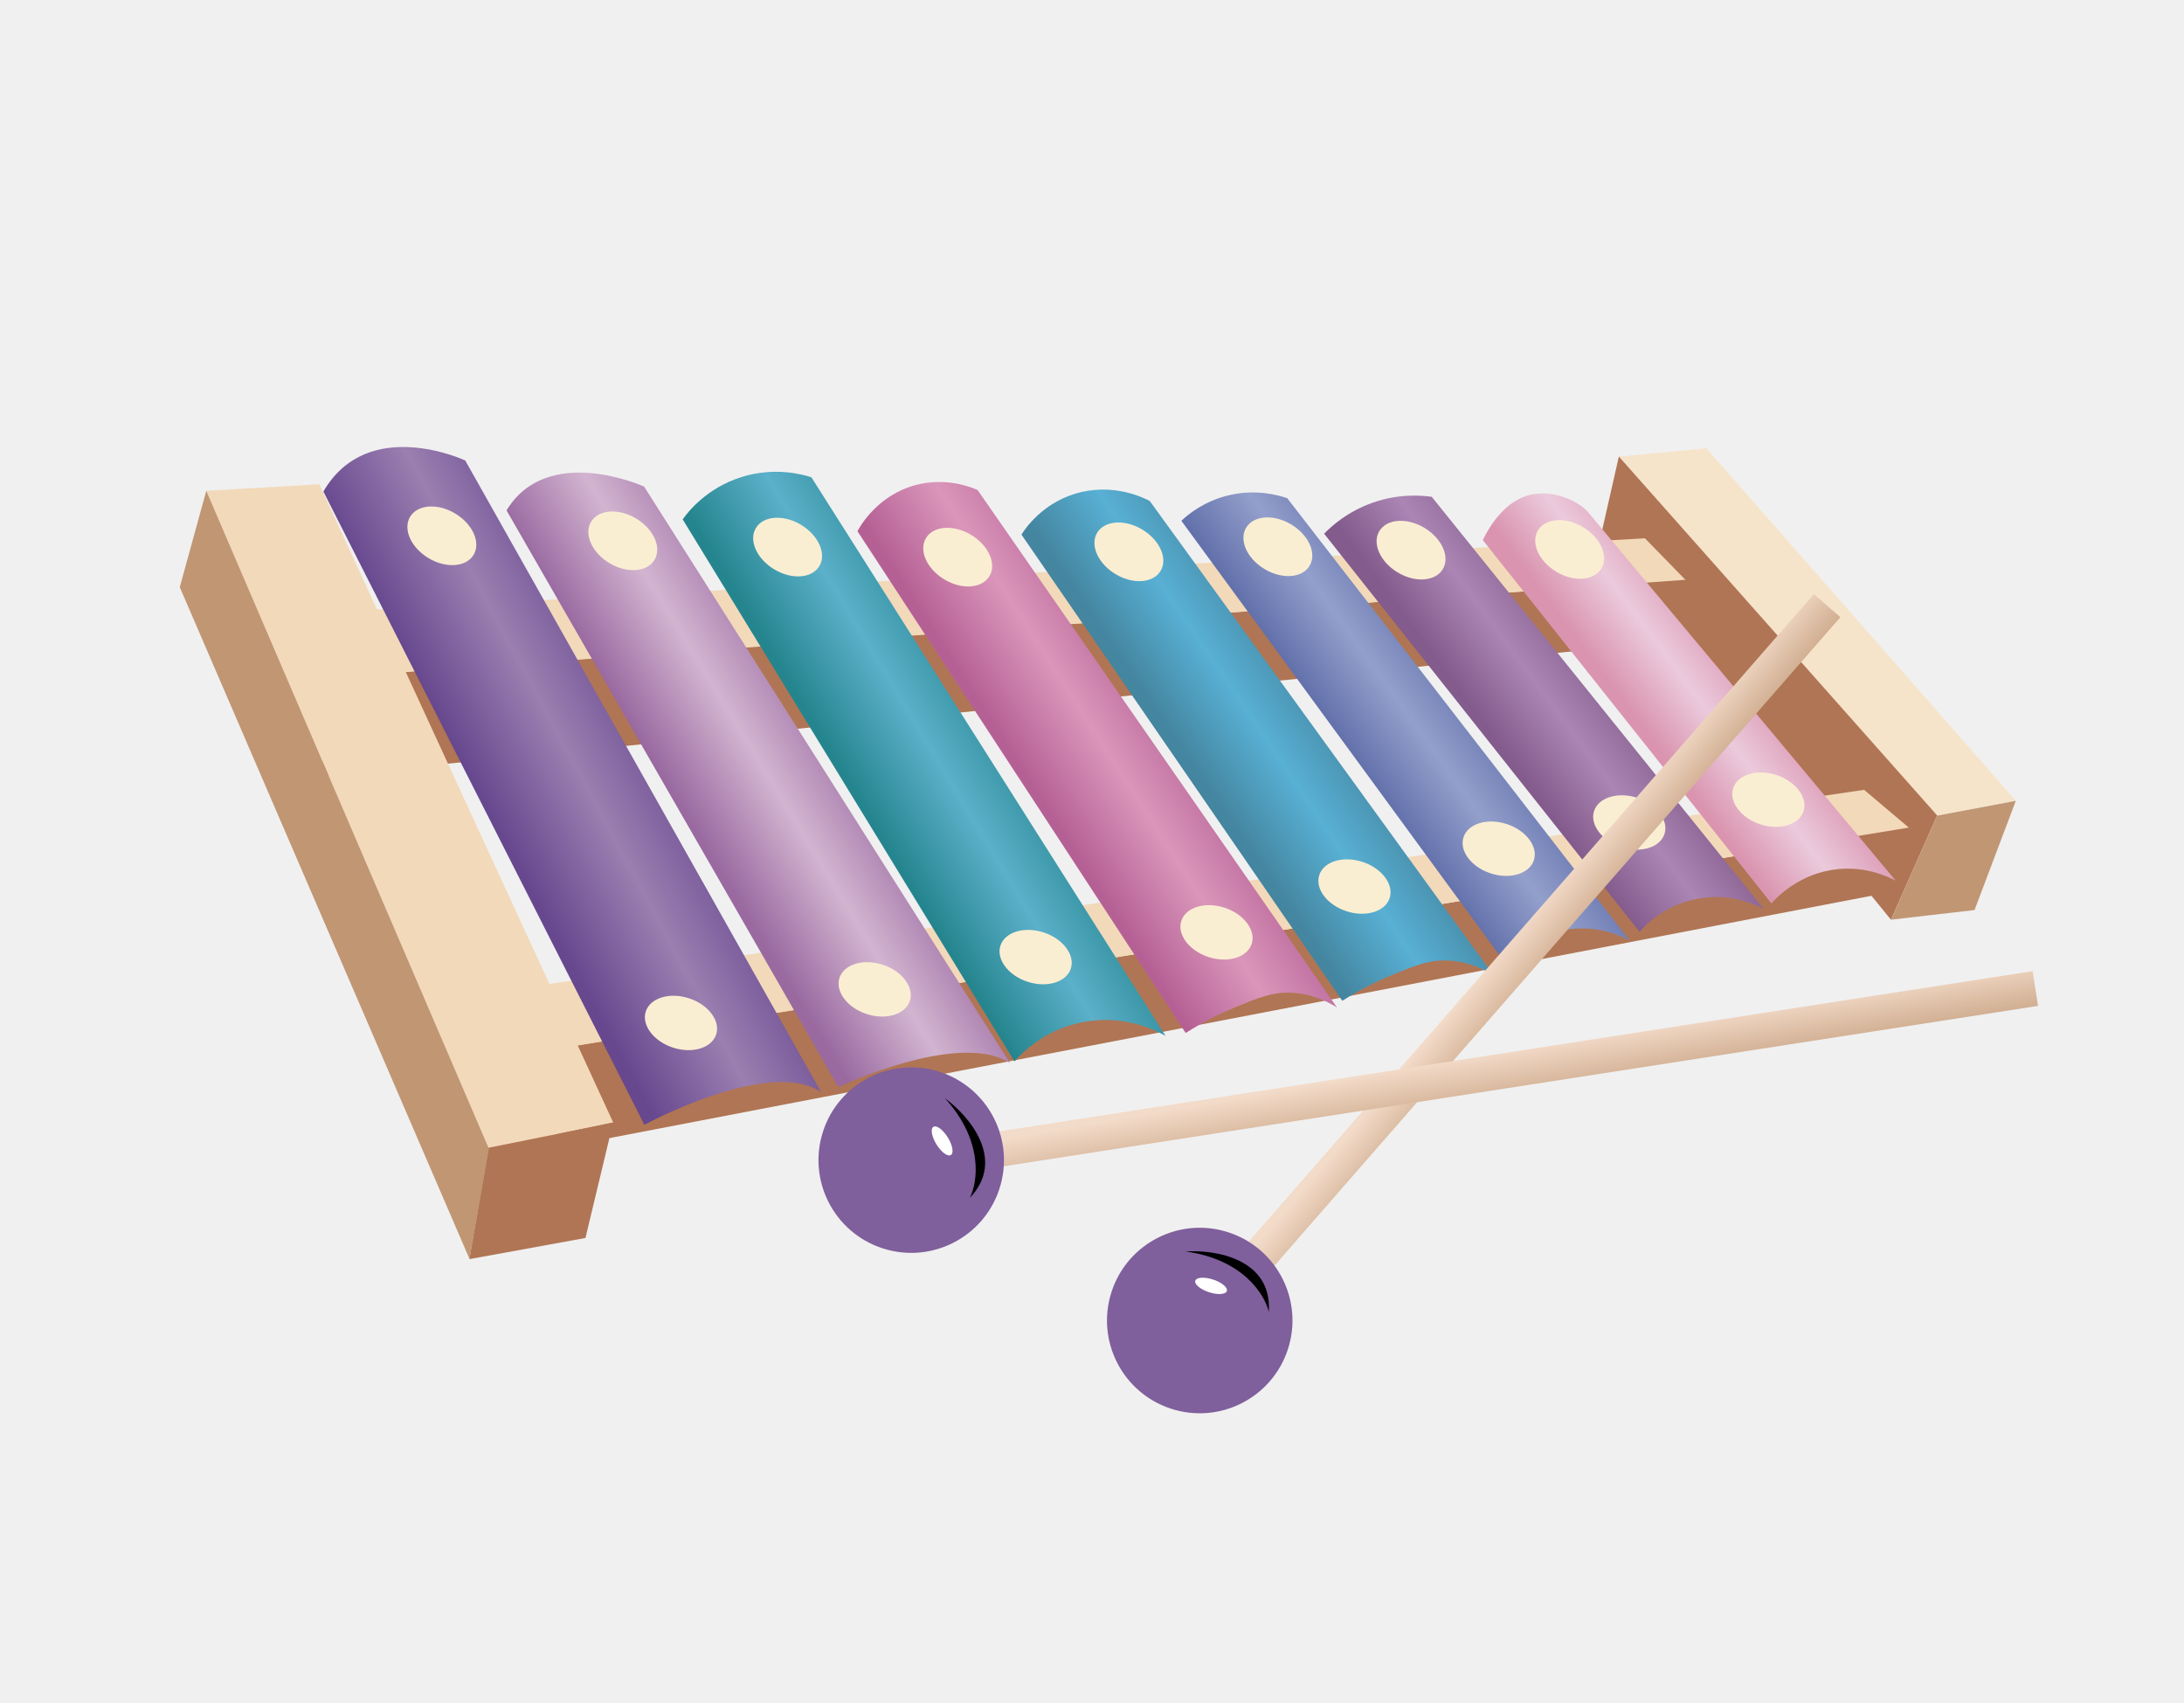
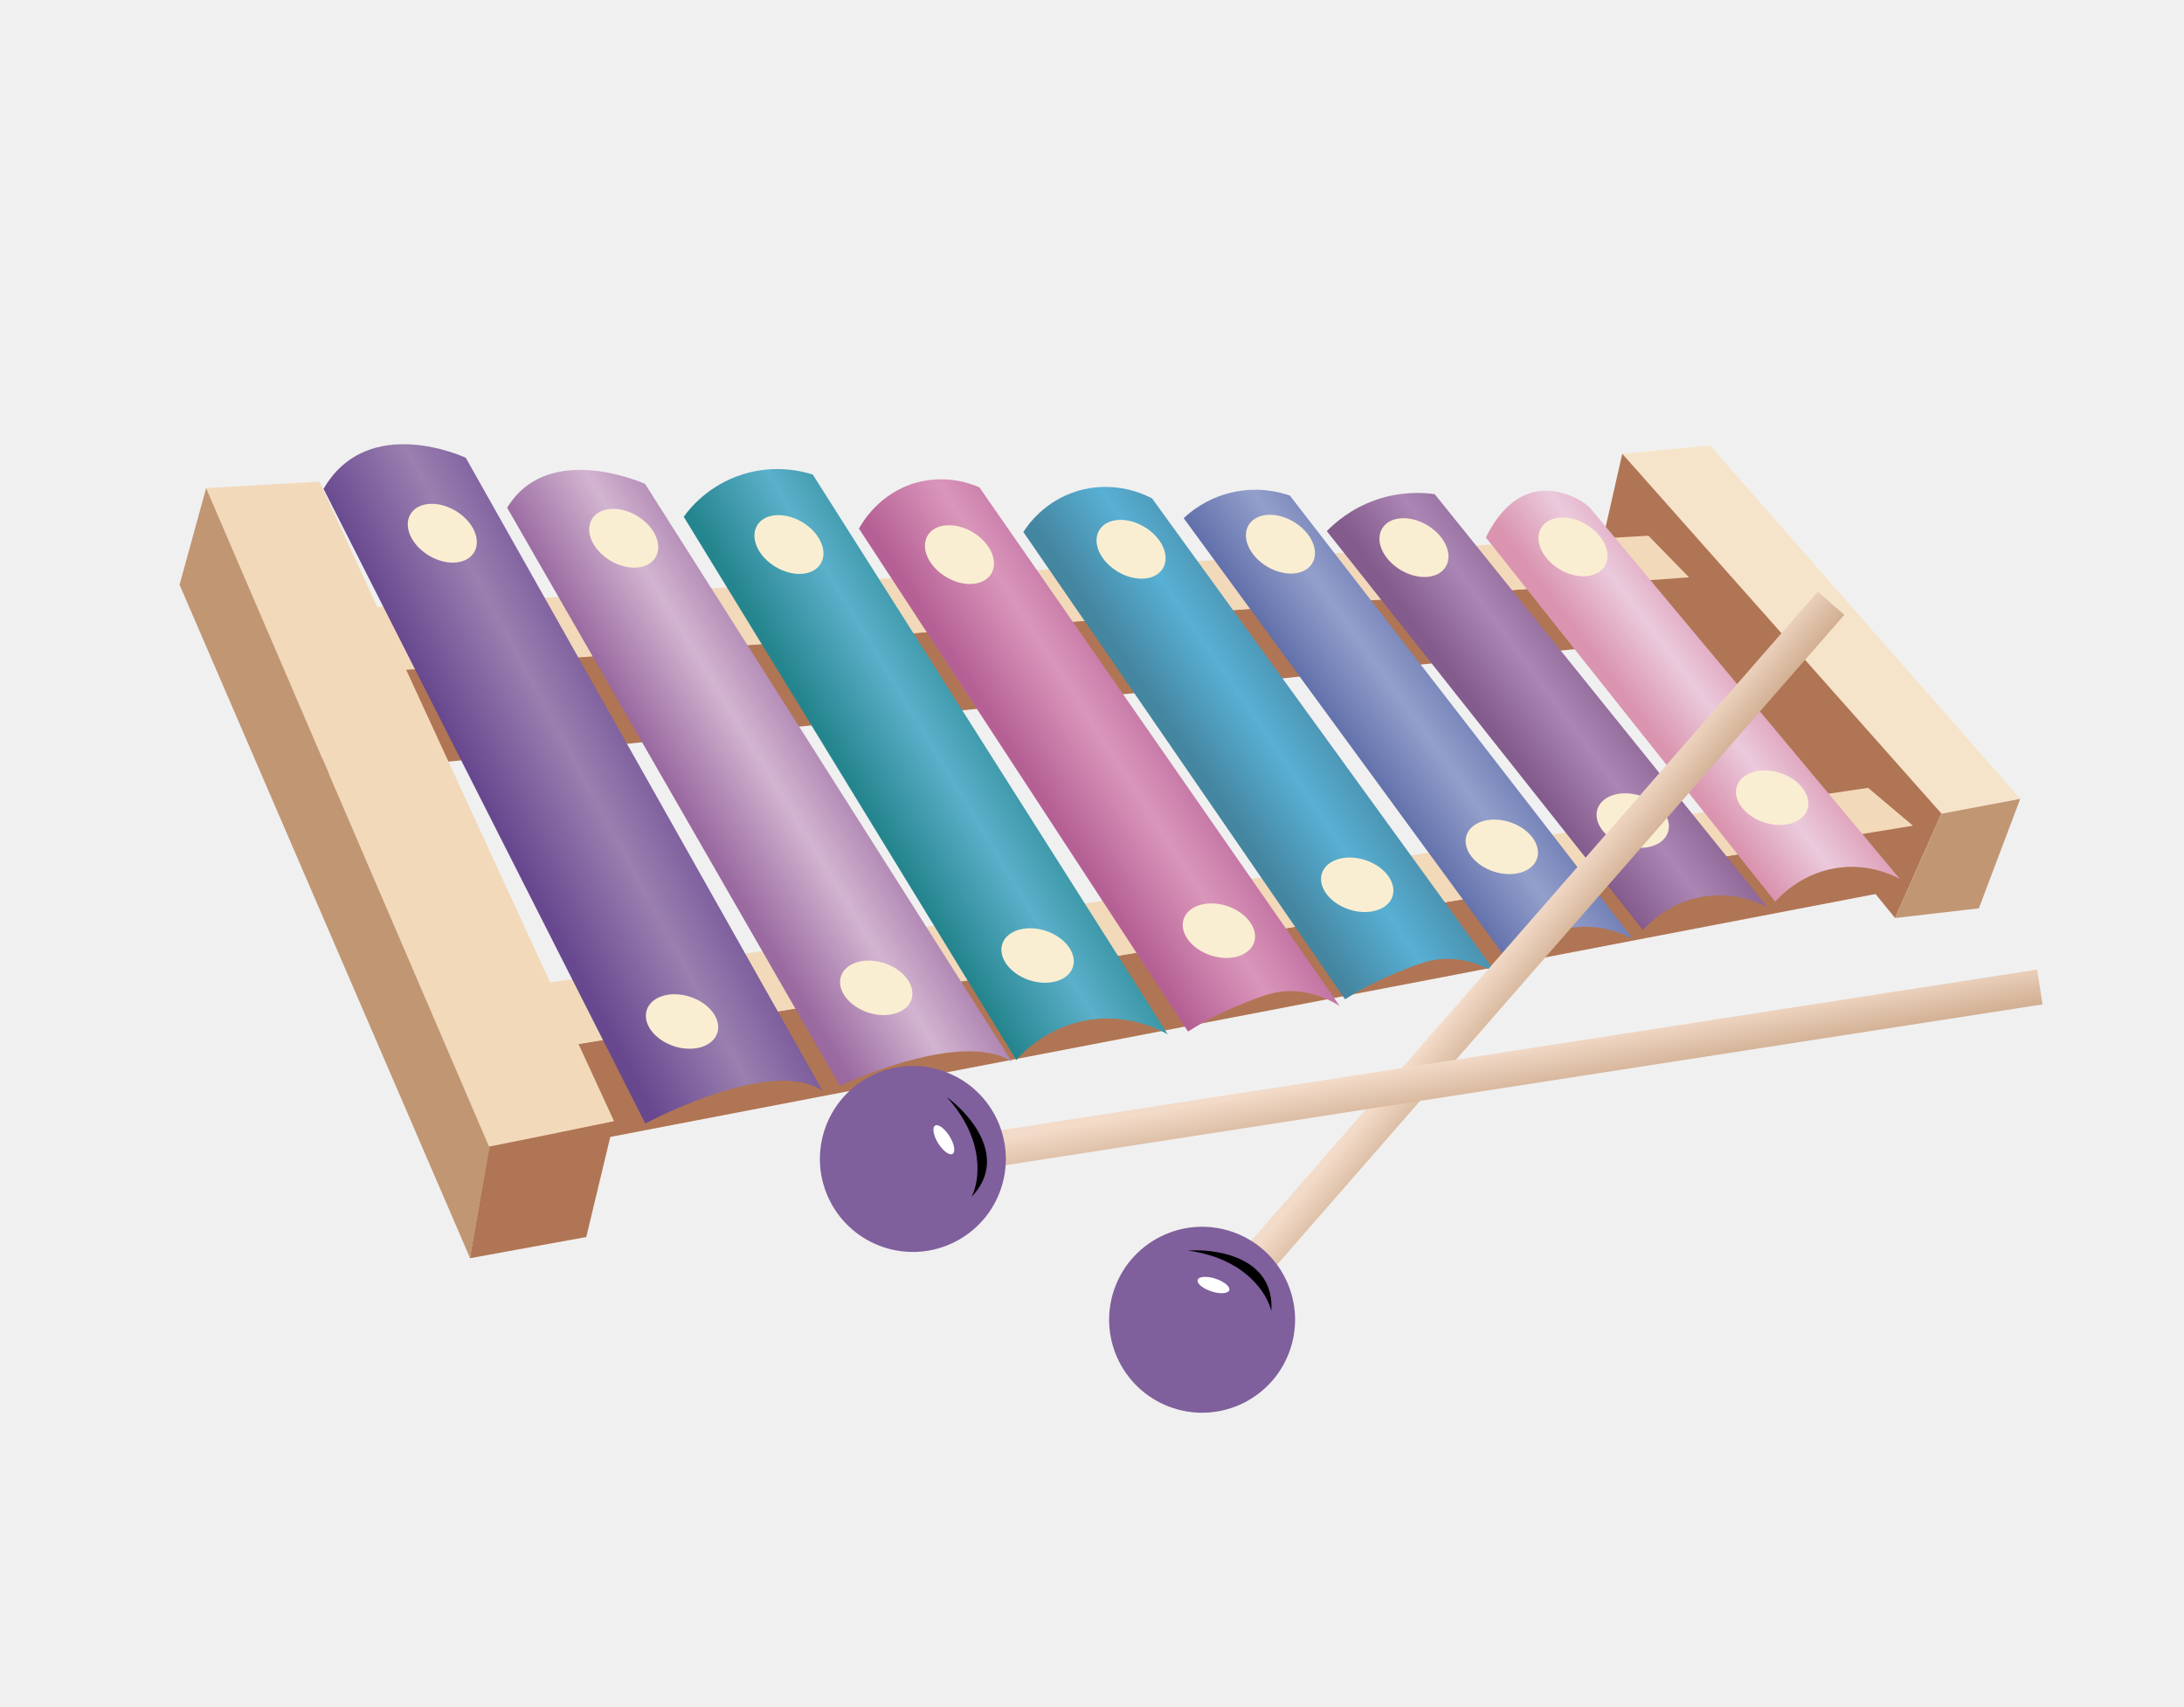
- <svg xmlns="http://www.w3.org/2000/svg" width="154" height="120" viewBox="0 0 154 120" fill="none">
-   <path d="M120.327 31.606L142.136 56.442L136.585 57.494L114.14 32.19L120.319 31.603L120.327 31.606Z" fill="#F6E4CA" />
-   <path d="M142.144 56.445C141.174 59.012 140.201 61.588 139.231 64.156C137.269 64.38 135.307 64.605 133.342 64.837L136.6 57.499C138.447 57.15 140.302 56.804 142.149 56.455L142.144 56.445Z" fill="#C19673" />
-   <path d="M136.592 57.496L133.334 64.835C126.399 56.319 119.464 47.803 112.539 39.282C113.078 36.919 113.611 34.547 114.15 32.184C121.632 40.619 129.113 49.054 136.595 57.488L136.592 57.496Z" fill="#B07554" />
-   <path d="M132.72 63.005C101.491 68.998 70.252 74.998 39.023 80.991C39.393 78.591 39.765 76.183 40.134 73.782L134.582 58.346C133.96 59.901 133.349 61.452 132.727 63.007L132.72 63.005Z" fill="#B07554" />
-   <path d="M134.582 58.346C103.189 63.489 71.792 68.622 40.392 73.763C39.65 72.324 38.907 70.885 38.173 69.45C69.261 64.865 100.351 60.273 131.442 55.681C132.494 56.571 133.538 57.459 134.592 58.341L134.582 58.346Z" fill="#F2D9BA" />
-   <path d="M116.619 45.347C85.226 48.48 53.841 51.616 22.448 54.748C23.029 52.391 23.602 50.031 24.185 47.666L118.865 40.866C118.118 42.355 117.369 43.851 116.614 45.337L116.619 45.347Z" fill="#B07554" />
-   <path d="M118.863 40.874C87.389 43.14 55.916 45.406 24.44 47.68C23.838 46.184 23.228 44.684 22.626 43.188C53.748 41.439 84.87 39.691 115.99 37.95C116.943 38.929 117.904 39.911 118.857 40.89L118.863 40.874Z" fill="#F2D9BA" />
-   <path d="M22.808 34.661L45.435 79.294C45.435 79.294 54.286 74.513 57.901 76.996L32.806 32.465C32.806 32.465 25.942 29.24 22.8 34.659L22.808 34.661Z" fill="url(#paint0_linear_29_388)" />
-   <path d="M35.718 35.983L59.11 76.638C59.11 76.638 67.611 72.609 71.215 74.94L45.417 34.304C45.417 34.304 38.621 31.214 35.721 35.975L35.718 35.983Z" fill="url(#paint1_linear_29_388)" />
-   <path d="M48.136 36.614C55.933 49.354 63.73 62.094 71.53 74.826C71.985 74.308 73.694 72.476 76.618 72.012C79.436 71.556 81.572 72.679 82.186 73.028L57.215 33.65C56.542 33.429 54.591 32.904 52.273 33.635C49.858 34.396 48.536 36.052 48.133 36.622L48.136 36.614Z" fill="url(#paint2_linear_29_388)" />
-   <path d="M60.455 37.439C68.171 49.234 75.888 61.029 83.604 72.824C84.992 71.944 86.231 71.362 87.141 70.992C88.783 70.317 89.7 69.949 90.945 69.984C92.442 70.015 93.607 70.612 94.271 71.02C85.823 58.865 77.378 46.701 68.931 34.545C68.409 34.314 66.657 33.628 64.528 34.205C61.891 34.928 60.677 37.052 60.46 37.449L60.455 37.439Z" fill="url(#paint3_linear_29_388)" />
-   <path d="M72.026 37.689C79.566 48.647 87.108 59.597 94.648 70.555C96.037 69.675 97.275 69.092 98.185 68.723C99.827 68.047 100.744 67.68 101.989 67.715C103.487 67.745 104.651 68.343 105.307 68.748C97.23 57.606 89.15 46.471 81.075 35.322C80.647 35.095 78.459 33.998 75.802 34.809C73.509 35.515 72.333 37.201 72.029 37.682L72.026 37.689Z" fill="url(#paint4_linear_29_388)" />
-   <path d="M83.304 36.718C90.916 47.11 98.526 57.51 106.138 67.902C106.524 67.465 108.15 65.753 110.828 65.486C112.798 65.29 114.297 65.979 114.903 66.299C106.856 55.912 98.811 45.517 90.766 35.122C90.127 34.904 88.557 34.46 86.641 34.916C84.921 35.324 83.796 36.246 83.307 36.71L83.304 36.718Z" fill="url(#paint5_linear_29_388)" />
-   <path d="M93.369 37.628C100.783 46.985 108.199 56.334 115.605 65.688C115.99 65.251 117.616 63.539 120.294 63.272C122.265 63.076 123.763 63.765 124.369 64.085C116.568 54.402 108.762 44.709 100.953 35.023C100.174 34.916 98.608 34.802 96.807 35.434C95.037 36.051 93.905 37.075 93.359 37.633L93.369 37.628Z" fill="url(#paint6_linear_29_388)" />
-   <path d="M104.556 38.074L124.906 63.689C125.292 63.252 126.917 61.54 129.595 61.272C131.566 61.076 133.064 61.766 133.67 62.085C126.437 53.42 119.202 44.763 111.969 36.097C111.453 35.478 109.76 34.508 108.007 34.862C106.113 35.247 105.004 37.154 104.556 38.074Z" fill="url(#paint7_linear_29_388)" />
-   <path d="M34.463 80.972C27.823 65.518 21.183 50.063 14.537 34.598C17.195 34.445 19.853 34.292 22.518 34.142L43.237 79.129C40.316 79.742 37.395 80.355 34.466 80.965L34.463 80.972Z" fill="#F2D9BA" />
-   <path d="M33.095 88.756C33.544 86.139 34.001 83.524 34.447 80.915C37.379 80.323 40.3 79.737 43.232 79.145C42.58 81.852 41.934 84.569 41.282 87.275C38.556 87.77 35.827 88.272 33.101 88.766L33.095 88.756Z" fill="#B07554" />
-   <path d="M12.676 41.397C13.296 39.131 13.925 36.867 14.545 34.6C21.185 50.055 27.833 65.512 34.471 80.975C34.014 83.563 33.563 86.162 33.106 88.751C26.297 72.963 19.488 57.176 12.676 41.397Z" fill="#C19673" />
-   <path d="M94.939 64.238C96.308 64.686 97.676 64.267 97.988 63.312C98.3 62.357 97.445 61.211 96.076 60.763C94.706 60.315 93.338 60.734 93.026 61.689C92.714 62.644 93.569 63.79 94.939 64.238Z" fill="#FAEED2" />
-   <path d="M85.21 67.467C86.579 67.915 87.947 67.496 88.259 66.541C88.571 65.586 87.716 64.44 86.347 63.992C84.977 63.544 83.609 63.963 83.297 64.918C82.985 65.872 83.84 67.019 85.21 67.467Z" fill="#FAEED2" />
-   <path d="M72.457 69.212C73.826 69.66 75.194 69.241 75.506 68.286C75.819 67.331 74.963 66.185 73.594 65.737C72.224 65.289 70.856 65.708 70.544 66.663C70.232 67.618 71.087 68.764 72.457 69.212Z" fill="#FAEED2" />
-   <path d="M61.108 71.486C62.477 71.934 63.845 71.515 64.157 70.56C64.469 69.605 63.614 68.459 62.245 68.011C60.875 67.563 59.508 67.982 59.195 68.937C58.883 69.892 59.738 71.038 61.108 71.486Z" fill="#FAEED2" />
-   <path d="M47.45 73.853C48.819 74.302 50.187 73.883 50.499 72.928C50.811 71.973 49.956 70.827 48.586 70.379C47.217 69.93 45.849 70.35 45.537 71.304C45.224 72.259 46.08 73.406 47.45 73.853Z" fill="#FAEED2" />
-   <path d="M105.108 61.57C106.478 62.018 107.845 61.599 108.158 60.644C108.47 59.689 107.615 58.543 106.245 58.095C104.876 57.647 103.508 58.066 103.196 59.02C102.883 59.975 103.739 61.122 105.108 61.57Z" fill="#FAEED2" />
-   <path d="M114.317 59.722C115.686 60.17 117.054 59.751 117.366 58.796C117.678 57.841 116.823 56.695 115.453 56.247C114.084 55.799 112.716 56.218 112.404 57.172C112.092 58.127 112.947 59.274 114.317 59.722Z" fill="#FAEED2" />
-   <path d="M124.122 58.112C125.492 58.561 126.859 58.142 127.172 57.187C127.484 56.232 126.629 55.086 125.259 54.638C123.89 54.189 122.522 54.608 122.21 55.563C121.897 56.518 122.753 57.664 124.122 58.112Z" fill="#FAEED2" />
-   <path d="M81.84 40.241C82.358 39.371 81.778 38.073 80.54 37.33C79.301 36.586 77.88 36.693 77.361 37.563C76.843 38.433 77.423 39.732 78.661 40.475C79.9 41.218 81.321 41.111 81.84 40.241Z" fill="#FAEED2" />
-   <path d="M69.769 40.616C70.288 39.746 69.707 38.447 68.469 37.704C67.231 36.961 65.809 37.068 65.291 37.938C64.772 38.808 65.352 40.107 66.591 40.85C67.829 41.593 69.251 41.486 69.769 40.616Z" fill="#FAEED2" />
-   <path d="M57.776 39.907C58.294 39.037 57.714 37.738 56.476 36.995C55.237 36.252 53.816 36.358 53.298 37.228C52.779 38.099 53.359 39.397 54.598 40.14C55.836 40.883 57.257 40.777 57.776 39.907Z" fill="#FAEED2" />
-   <path d="M46.154 39.466C46.673 38.596 46.093 37.297 44.854 36.554C43.616 35.811 42.194 35.918 41.676 36.788C41.157 37.658 41.737 38.957 42.976 39.7C44.214 40.443 45.636 40.336 46.154 39.466Z" fill="#FAEED2" />
-   <path d="M33.395 39.112C33.913 38.242 33.333 36.944 32.095 36.201C30.856 35.458 29.435 35.564 28.916 36.434C28.398 37.304 28.978 38.603 30.216 39.346C31.455 40.089 32.876 39.983 33.395 39.112Z" fill="#FAEED2" />
-   <path d="M92.345 39.884C92.864 39.014 92.283 37.715 91.045 36.972C89.806 36.229 88.385 36.335 87.867 37.206C87.348 38.075 87.928 39.374 89.167 40.117C90.405 40.861 91.826 40.754 92.345 39.884Z" fill="#FAEED2" />
-   <path d="M101.737 40.123C102.255 39.253 101.675 37.954 100.437 37.211C99.198 36.468 97.777 36.575 97.258 37.445C96.74 38.315 97.32 39.614 98.558 40.357C99.797 41.1 101.218 40.993 101.737 40.123Z" fill="#FAEED2" />
-   <path d="M112.921 40.074C113.439 39.204 112.859 37.905 111.621 37.162C110.382 36.419 108.961 36.526 108.443 37.396C107.924 38.266 108.504 39.565 109.743 40.308C110.981 41.051 112.402 40.944 112.921 40.074Z" fill="#FAEED2" />
-   <path d="M127.9 41.882L87.395 88.287L89.263 89.917L129.767 43.512L127.9 41.882Z" fill="url(#paint8_linear_29_388)" />
-   <path d="M82.564 99.308C85.996 100.431 89.688 98.559 90.811 95.127C91.934 91.695 90.062 88.003 86.63 86.88C83.198 85.757 79.505 87.629 78.382 91.061C77.26 94.493 79.132 98.186 82.564 99.308Z" fill="#7F5F9C" />
-   <path d="M85.25 91.098C85.863 91.299 86.426 91.262 86.507 91.016C86.588 90.769 86.155 90.407 85.541 90.206C84.928 90.005 84.365 90.042 84.284 90.289C84.204 90.535 84.636 90.897 85.25 91.098Z" fill="white" />
-   <path d="M83.606 88.23C85.665 88.081 89.715 88.73 89.466 92.487C89.198 91.29 87.656 88.775 83.606 88.23Z" fill="black" />
-   <path d="M143.329 68.463L69.489 79.912L69.869 82.361L143.708 70.912L143.329 68.463Z" fill="url(#paint9_linear_29_388)" />
-   <path d="M62.22 88C65.652 89.123 69.345 87.251 70.468 83.819C71.59 80.387 69.718 76.694 66.286 75.572C62.854 74.449 59.162 76.321 58.039 79.753C56.916 83.185 58.788 86.877 62.22 88Z" fill="#7F5F9C" />
-   <path d="M67.049 81.426C67.269 81.29 67.171 80.734 66.831 80.185C66.491 79.636 66.036 79.302 65.816 79.439C65.595 79.576 65.693 80.131 66.033 80.68C66.374 81.229 66.828 81.563 67.049 81.426Z" fill="white" />
-   <path d="M66.633 77.427C68.298 78.638 70.984 81.735 68.38 84.453C68.942 83.372 69.386 80.45 66.633 77.427Z" fill="black" />
+ <svg xmlns="http://www.w3.org/2000/svg" width="224" height="175" viewBox="0 0 224 175" fill="none">
+   <path d="M175.395 45.697L207.197 81.913L199.102 83.447L166.373 46.548L175.383 45.693L175.395 45.697Z" fill="#F6E4CA" />
+   <path d="M207.209 81.917C205.794 85.662 204.376 89.418 202.962 93.162C200.1 93.489 197.239 93.817 194.374 94.155L199.125 83.454C201.819 82.946 204.523 82.441 207.217 81.932L207.209 81.917Z" fill="#C19673" />
+   <path d="M199.114 83.451L194.362 94.151C184.249 81.734 174.136 69.316 164.038 56.89C164.824 53.445 165.603 49.986 166.388 46.541C177.298 58.84 188.208 71.14 199.118 83.439L199.114 83.451Z" fill="#B07554" />
+   <path d="M193.466 91.483C147.928 100.223 102.375 108.971 56.837 117.712C57.376 114.211 57.918 110.7 58.457 107.199L196.182 84.69C195.275 86.958 194.384 89.219 193.478 91.487L193.466 91.483Z" fill="#B07554" />
+   <path d="M196.182 84.69C150.405 92.19 104.621 99.674 58.833 107.171C57.75 105.073 56.668 102.975 55.597 100.881C100.93 94.196 146.266 87.5 191.603 80.804C193.137 82.102 194.659 83.396 196.197 84.682L196.182 84.69Z" fill="#F2D9BA" />
+   <path d="M169.989 65.735C124.211 70.303 78.445 74.875 32.667 79.444C33.514 76.006 34.349 72.565 35.2 69.116L173.264 59.201C172.175 61.371 171.082 63.553 169.981 65.72L169.989 65.735Z" fill="#B07554" />
+   <path d="M173.26 59.212C127.365 62.517 81.47 65.821 35.572 69.137C34.694 66.954 33.804 64.768 32.926 62.586C78.309 60.036 123.692 57.486 169.071 54.948C170.461 56.376 171.862 57.807 173.252 59.235L173.26 59.212Z" fill="#F2D9BA" />
+   <path d="M33.191 50.152L66.187 115.237C66.187 115.237 79.094 108.265 84.365 111.885L47.77 46.95C47.77 46.95 37.761 42.247 33.18 50.148L33.191 50.152Z" fill="url(#paint0_linear_91_25)" />
+   <path d="M52.018 52.079L86.129 111.363C86.129 111.363 98.525 105.488 103.78 108.888L66.161 49.631C66.161 49.631 56.251 45.126 52.022 52.068L52.018 52.079Z" fill="url(#paint1_linear_91_25)" />
+   <path d="M70.124 53C81.494 71.578 92.864 90.155 104.238 108.722C104.902 107.966 107.393 105.294 111.658 104.617C115.767 103.953 118.882 105.591 119.777 106.099L83.364 48.677C82.383 48.356 79.538 47.59 76.157 48.656C72.635 49.766 70.709 52.18 70.121 53.011L70.124 53Z" fill="url(#paint2_linear_91_25)" />
+   <path d="M88.089 54.203C99.341 71.402 110.593 88.602 121.845 105.802C123.87 104.519 125.676 103.67 127.002 103.131C129.397 102.145 130.734 101.61 132.55 101.661C134.733 101.706 136.432 102.577 137.4 103.172C125.081 85.446 112.767 67.709 100.448 49.983C99.687 49.646 97.133 48.646 94.028 49.487C90.184 50.542 88.412 53.639 88.097 54.218L88.089 54.203Z" fill="url(#paint3_linear_91_25)" />
+   <path d="M104.962 54.568C115.957 70.547 126.956 86.514 137.95 102.493C139.975 101.209 141.781 100.36 143.107 99.821C145.502 98.836 146.839 98.3 148.655 98.351C150.838 98.396 152.537 99.267 153.493 99.858C141.715 83.611 129.933 67.374 118.158 51.115C117.533 50.784 114.342 49.184 110.468 50.368C107.124 51.397 105.41 53.855 104.966 54.557L104.962 54.568Z" fill="url(#paint4_linear_91_25)" />
+   <path d="M121.408 53.151C132.508 68.305 143.605 83.471 154.705 98.625C155.268 97.988 157.638 95.491 161.544 95.101C164.417 94.816 166.602 95.821 167.485 96.287C155.751 81.14 144.02 65.982 132.29 50.824C131.358 50.506 129.068 49.858 126.273 50.523C123.766 51.118 122.126 52.464 121.412 53.14L121.408 53.151Z" fill="url(#paint5_linear_91_25)" />
+   <path d="M136.085 54.478C146.895 68.123 157.71 81.756 168.509 95.396C169.072 94.759 171.443 92.263 175.348 91.872C178.221 91.587 180.406 92.592 181.29 93.058C169.914 78.939 158.531 64.804 147.144 50.68C146.008 50.523 143.725 50.358 141.098 51.28C138.517 52.179 136.866 53.673 136.069 54.486L136.085 54.478Z" fill="url(#paint6_linear_91_25)" />
+   <path d="M152.397 55.128L182.072 92.481C182.635 91.843 185.005 89.347 188.911 88.957C191.784 88.671 193.969 89.677 194.852 90.142C184.305 77.507 173.755 64.882 163.208 52.247C162.454 51.343 159.986 49.929 157.429 50.445C154.668 51.007 153.051 53.788 152.397 55.128Z" fill="url(#paint7_linear_91_25)" />
+   <path d="M50.188 117.684C40.505 95.148 30.822 72.611 21.131 50.06C25.006 49.837 28.882 49.614 32.77 49.395L62.981 114.997C58.722 115.89 54.462 116.783 50.191 117.673L50.188 117.684Z" fill="#F2D9BA" />
+   <path d="M48.193 129.034C48.848 125.218 49.514 121.405 50.165 117.601C54.44 116.738 58.699 115.882 62.974 115.019C62.024 118.966 61.081 122.928 60.131 126.875C56.156 127.596 52.176 128.328 48.201 129.049L48.193 129.034Z" fill="#B07554" />
+   <path d="M18.417 59.975C19.322 56.67 20.238 53.369 21.142 50.064C30.825 72.6 40.52 95.14 50.199 117.688C49.533 121.462 48.874 125.252 48.208 129.026C38.279 106.005 28.35 82.984 18.417 59.975Z" fill="#C19673" />
+   <path d="M138.374 93.282C140.371 93.935 142.365 93.324 142.82 91.932C143.276 90.54 142.029 88.868 140.031 88.215C138.034 87.561 136.04 88.172 135.585 89.565C135.129 90.957 136.376 92.628 138.374 93.282Z" fill="#FAEED2" />
+   <path d="M124.187 97.99C126.184 98.643 128.178 98.032 128.633 96.64C129.089 95.247 127.842 93.576 125.844 92.922C123.847 92.269 121.853 92.88 121.398 94.272C120.942 95.665 122.189 97.336 124.187 97.99Z" fill="#FAEED2" />
+   <path d="M105.59 100.535C107.587 101.188 109.581 100.577 110.037 99.185C110.492 97.793 109.245 96.121 107.248 95.468C105.251 94.814 103.257 95.425 102.801 96.817C102.346 98.21 103.593 99.881 105.59 100.535Z" fill="#FAEED2" />
+   <path d="M89.041 103.851C91.038 104.504 93.032 103.893 93.488 102.501C93.943 101.108 92.696 99.437 90.699 98.784C88.702 98.13 86.708 98.741 86.252 100.133C85.797 101.526 87.044 103.197 89.041 103.851Z" fill="#FAEED2" />
+   <path d="M69.124 107.303C71.121 107.957 73.115 107.346 73.571 105.953C74.026 104.561 72.779 102.889 70.782 102.236C68.785 101.583 66.791 102.194 66.335 103.586C65.88 104.978 67.127 106.65 69.124 107.303Z" fill="#FAEED2" />
+   <path d="M153.203 89.391C155.201 90.044 157.195 89.433 157.65 88.041C158.106 86.648 156.858 84.977 154.861 84.323C152.864 83.67 150.87 84.281 150.414 85.673C149.959 87.066 151.206 88.737 153.203 89.391Z" fill="#FAEED2" />
+   <path d="M166.631 86.696C168.628 87.349 170.622 86.738 171.077 85.346C171.533 83.954 170.286 82.282 168.288 81.629C166.291 80.975 164.297 81.586 163.842 82.979C163.386 84.371 164.633 86.043 166.631 86.696Z" fill="#FAEED2" />
+   <path d="M180.93 84.349C182.927 85.003 184.921 84.392 185.377 82.999C185.832 81.607 184.585 79.935 182.588 79.282C180.591 78.629 178.597 79.24 178.141 80.632C177.686 82.024 178.933 83.696 180.93 84.349Z" fill="#FAEED2" />
+   <path d="M119.272 58.29C120.028 57.021 119.182 55.127 117.376 54.043C115.571 52.96 113.498 53.116 112.742 54.384C111.986 55.653 112.832 57.547 114.638 58.63C116.443 59.714 118.516 59.558 119.272 58.29Z" fill="#FAEED2" />
+   <path d="M101.671 58.836C102.427 57.567 101.581 55.673 99.775 54.589C97.969 53.506 95.897 53.662 95.141 54.93C94.384 56.199 95.23 58.093 97.036 59.176C98.842 60.26 100.915 60.104 101.671 58.836Z" fill="#FAEED2" />
+   <path d="M84.182 57.801C84.939 56.533 84.093 54.639 82.287 53.555C80.481 52.471 78.408 52.627 77.652 53.896C76.896 55.165 77.742 57.059 79.548 58.142C81.354 59.226 83.426 59.07 84.182 57.801Z" fill="#FAEED2" />
+   <path d="M67.235 57.159C67.992 55.89 67.146 53.996 65.34 52.913C63.534 51.829 61.461 51.985 60.705 53.254C59.949 54.522 60.795 56.416 62.601 57.5C64.407 58.583 66.479 58.428 67.235 57.159Z" fill="#FAEED2" />
+   <path d="M48.629 56.643C49.386 55.375 48.54 53.481 46.734 52.397C44.928 51.313 42.855 51.469 42.099 52.738C41.343 54.007 42.189 55.901 43.995 56.984C45.801 58.068 47.873 57.912 48.629 56.643Z" fill="#FAEED2" />
+   <path d="M134.591 57.768C135.348 56.499 134.502 54.605 132.696 53.522C130.89 52.438 128.817 52.594 128.061 53.862C127.305 55.131 128.151 57.025 129.957 58.109C131.763 59.192 133.835 59.036 134.591 57.768Z" fill="#FAEED2" />
+   <path d="M148.286 58.117C149.043 56.848 148.197 54.954 146.391 53.87C144.585 52.787 142.512 52.943 141.756 54.212C141 55.48 141.846 57.374 143.652 58.458C145.458 59.541 147.53 59.386 148.286 58.117Z" fill="#FAEED2" />
+   <path d="M164.596 58.045C165.352 56.776 164.506 54.882 162.7 53.799C160.894 52.715 158.822 52.871 158.065 54.14C157.309 55.408 158.155 57.303 159.961 58.386C161.767 59.47 163.839 59.314 164.596 58.045Z" fill="#FAEED2" />
+   <path d="M186.438 60.682L127.374 128.35L130.097 130.727L189.161 63.059L186.438 60.682Z" fill="url(#paint8_linear_91_25)" />
+   <path d="M120.328 144.422C125.333 146.059 130.717 143.329 132.354 138.325C133.992 133.32 131.262 127.936 126.257 126.298C121.253 124.661 115.868 127.391 114.231 132.395C112.594 137.4 115.324 142.784 120.328 144.422Z" fill="#7F5F9C" />
+   <path d="M124.245 132.45C125.14 132.743 125.961 132.689 126.078 132.33C126.196 131.97 125.566 131.442 124.671 131.149C123.776 130.856 122.955 130.91 122.837 131.269C122.72 131.628 123.35 132.157 124.245 132.45Z" fill="white" />
+   <path d="M121.848 128.267C124.851 128.049 130.757 128.996 130.393 134.474C130.003 132.729 127.754 129.062 121.848 128.267Z" fill="black" />
+   <path d="M208.936 99.443L101.263 116.138L101.817 119.709L209.49 103.014L208.936 99.443Z" fill="url(#paint9_linear_91_25)" />
+   <path d="M90.663 127.932C95.668 129.569 101.052 126.839 102.69 121.835C104.327 116.83 101.597 111.446 96.593 109.808C91.588 108.171 86.204 110.901 84.566 115.905C82.929 120.91 85.659 126.294 90.663 127.932Z" fill="#7F5F9C" />
+   <path d="M97.704 118.346C98.025 118.147 97.883 117.336 97.387 116.536C96.89 115.736 96.227 115.249 95.906 115.448C95.585 115.647 95.727 116.457 96.223 117.258C96.72 118.058 97.383 118.545 97.704 118.346Z" fill="white" />
+   <path d="M97.097 112.513C99.526 114.281 103.443 118.797 99.645 122.759C100.464 121.183 101.113 116.922 97.097 112.513Z" fill="black" />
  <defs>
-     <linearGradient id="paint0_linear_29_388" x1="47.59" y1="51.39" x2="34.998" y2="58.152" gradientUnits="userSpaceOnUse">
+     <linearGradient id="paint0_linear_91_25" x1="69.329" y1="74.546" x2="50.967" y2="84.408" gradientUnits="userSpaceOnUse">
      <stop stop-color="#67488F" />
      <stop offset="0.52" stop-color="#9A7FB0" />
      <stop offset="1" stop-color="#67488F" />
    </linearGradient>
-     <linearGradient id="paint1_linear_29_388" x1="60.039" y1="51.105" x2="48.676" y2="58.001" gradientUnits="userSpaceOnUse">
+     <linearGradient id="paint1_linear_91_25" x1="87.482" y1="74.13" x2="70.913" y2="84.187" gradientUnits="userSpaceOnUse">
      <stop stop-color="#9969A0" />
      <stop offset="0.52" stop-color="#D2B4D0" />
      <stop offset="1" stop-color="#9969A0" />
    </linearGradient>
-     <linearGradient id="paint2_linear_29_388" x1="71.896" y1="50.401" x2="60.967" y2="56.953" gradientUnits="userSpaceOnUse">
+     <linearGradient id="paint2_linear_91_25" x1="104.773" y1="73.104" x2="88.835" y2="82.659" gradientUnits="userSpaceOnUse">
      <stop stop-color="#25858E" />
      <stop offset="0.52" stop-color="#5BB0CA" />
      <stop offset="1" stop-color="#25858E" />
    </linearGradient>
-     <linearGradient id="paint3_linear_29_388" x1="83.45" y1="49.831" x2="73.354" y2="56.301" gradientUnits="userSpaceOnUse">
+     <linearGradient id="paint3_linear_91_25" x1="121.621" y1="72.273" x2="106.898" y2="81.708" gradientUnits="userSpaceOnUse">
      <stop stop-color="#B56095" />
      <stop offset="0.52" stop-color="#DA96BA" />
      <stop offset="1" stop-color="#B56095" />
    </linearGradient>
-     <linearGradient id="paint4_linear_29_388" x1="94.274" y1="49.084" x2="84.939" y2="55.396" gradientUnits="userSpaceOnUse">
+     <linearGradient id="paint4_linear_91_25" x1="137.404" y1="71.183" x2="123.793" y2="80.388" gradientUnits="userSpaceOnUse">
      <stop stop-color="#4485A0" />
      <stop offset="0.52" stop-color="#58B0D4" />
      <stop offset="1" stop-color="#4485A0" />
    </linearGradient>
-     <linearGradient id="paint5_linear_29_388" x1="104.1" y1="47.888" x2="95.701" y2="53.909" gradientUnits="userSpaceOnUse">
+     <linearGradient id="paint5_linear_91_25" x1="151.733" y1="69.44" x2="139.486" y2="78.219" gradientUnits="userSpaceOnUse">
      <stop stop-color="#6270AB" />
      <stop offset="0.52" stop-color="#939FCB" />
      <stop offset="1" stop-color="#6270AB" />
    </linearGradient>
-     <linearGradient id="paint6_linear_29_388" x1="113.825" y1="47.11" x2="105.99" y2="52.891" gradientUnits="userSpaceOnUse">
+     <linearGradient id="paint6_linear_91_25" x1="165.913" y1="68.306" x2="154.489" y2="76.735" gradientUnits="userSpaceOnUse">
      <stop stop-color="#835B8C" />
      <stop offset="0.52" stop-color="#AB86B4" />
      <stop offset="1" stop-color="#835B8C" />
    </linearGradient>
-     <linearGradient id="paint7_linear_29_388" x1="123.419" y1="46.333" x2="116.196" y2="51.724" gradientUnits="userSpaceOnUse">
+     <linearGradient id="paint7_linear_91_25" x1="179.904" y1="67.172" x2="169.372" y2="75.034" gradientUnits="userSpaceOnUse">
      <stop stop-color="#DA94AF" />
      <stop offset="0.52" stop-color="#EBCADC" />
      <stop offset="1" stop-color="#DA94AF" />
    </linearGradient>
-     <linearGradient id="paint8_linear_29_388" x1="107.477" y1="64.979" x2="110.668" y2="67.622" gradientUnits="userSpaceOnUse">
+     <linearGradient id="paint8_linear_91_25" x1="156.658" y1="94.362" x2="161.311" y2="98.217" gradientUnits="userSpaceOnUse">
      <stop stop-color="#F3DBC9" />
      <stop offset="1" stop-color="#CAA687" />
    </linearGradient>
-     <linearGradient id="paint9_linear_29_388" x1="106.346" y1="73.997" x2="107.07" y2="78.076" gradientUnits="userSpaceOnUse">
+     <linearGradient id="paint9_linear_91_25" x1="155.008" y1="107.513" x2="156.064" y2="113.461" gradientUnits="userSpaceOnUse">
      <stop stop-color="#F3DBC9" />
      <stop offset="1" stop-color="#CAA687" />
    </linearGradient>
  </defs>
</svg>
